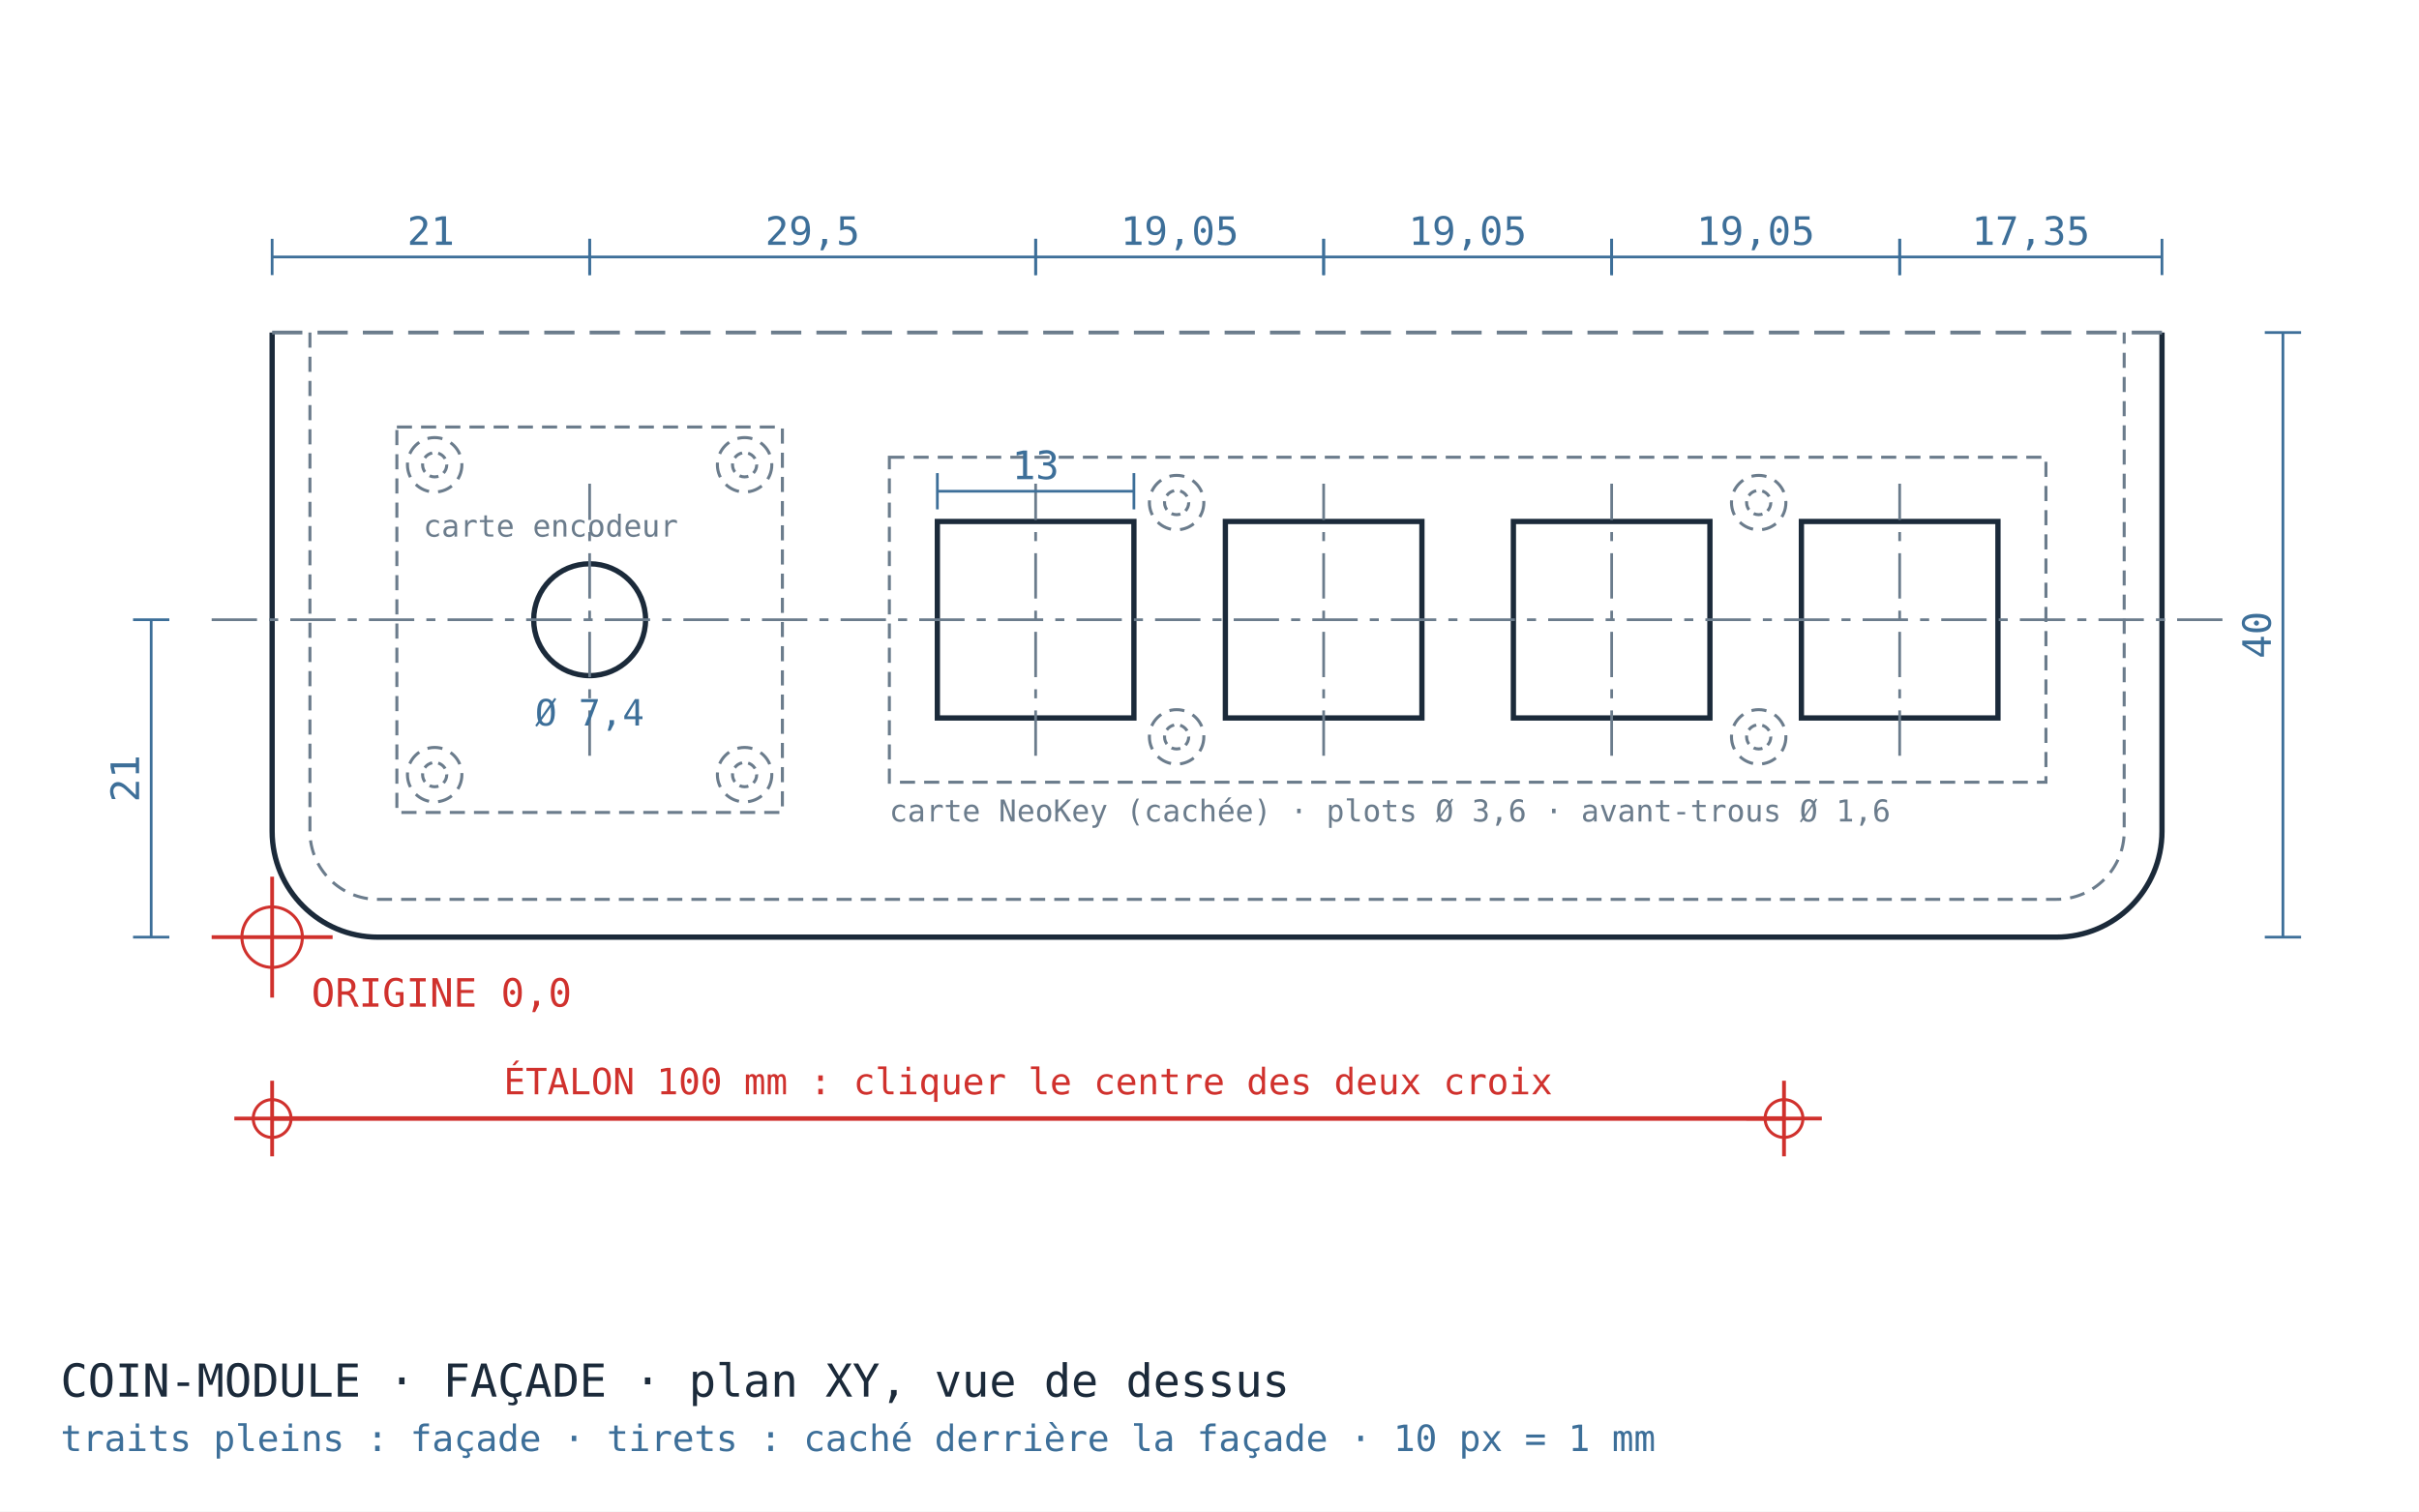
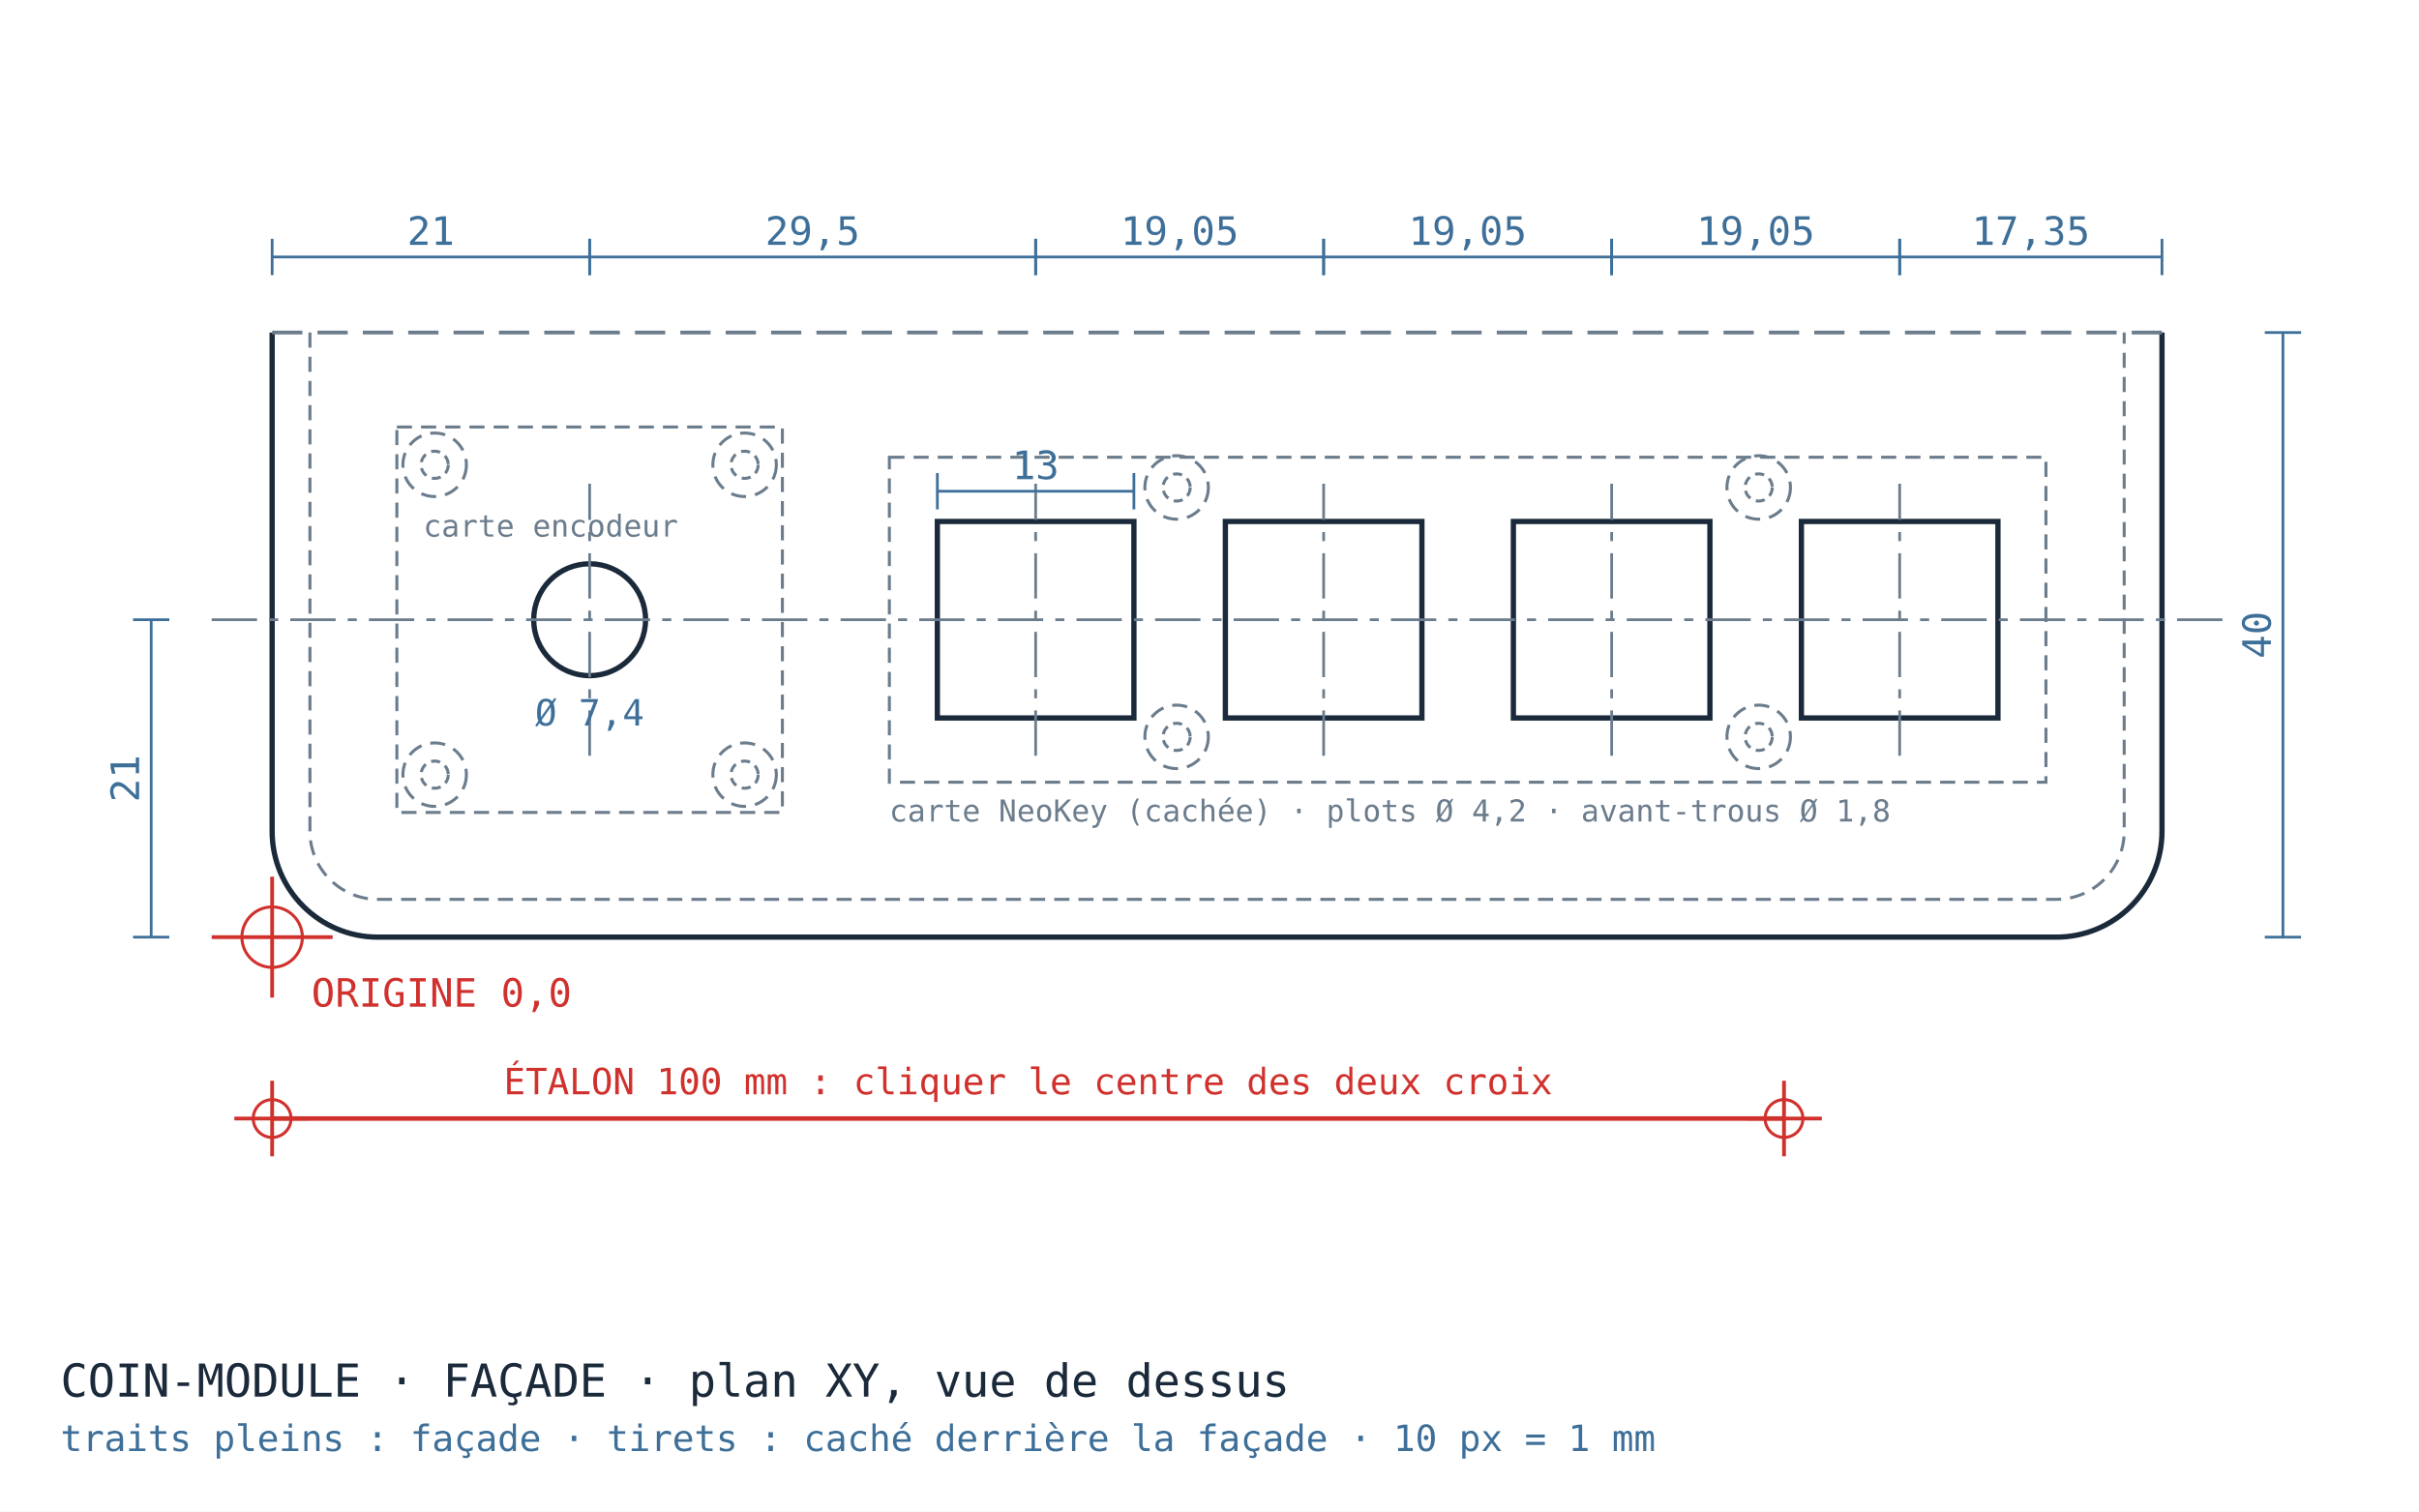
<svg xmlns="http://www.w3.org/2000/svg" width="1600" height="1000" viewBox="0 0 160 100">
  <rect width="160" height="100" fill="#ffffff" />
  <path d="M18 22 V55 A7 7 0 0 0 25 62 H136 A7 7 0 0 0 143 55 V22" fill="none" stroke="#1b2a3a" stroke-width="0.35" />
  <line x1="18" y1="22" x2="143" y2="22" stroke="#6b7c8c" stroke-width="0.25" stroke-dasharray="2 1" />
  <path d="M20.5 22 V55.0 A4.5 4.5 0 0 0 25.0 59.5 H136.0 A4.5 4.5 0 0 0 140.5 55.0 V22" fill="none" stroke="#6b7c8c" stroke-width="0.2" stroke-dasharray="1 0.6" />
  <rect x="58.825" y="30.25" width="76.5" height="21.5" rx="0" fill="none" stroke="#6b7c8c" stroke-width="0.2" stroke-dasharray="1 0.6" />
  <rect x="26.25" y="28.25" width="25.5" height="25.5" rx="0" fill="none" stroke="#6b7c8c" stroke-width="0.2" stroke-dasharray="1 0.6" />
-   <circle cx="77.825" cy="48.75" r="1.8" fill="none" stroke="#6b7c8c" stroke-width="0.2" stroke-dasharray="1 0.6" />
-   <circle cx="77.825" cy="48.75" r="0.8" fill="none" stroke="#6b7c8c" stroke-width="0.2" stroke-dasharray="0.6 0.4" />
-   <circle cx="116.325" cy="48.75" r="1.8" fill="none" stroke="#6b7c8c" stroke-width="0.2" stroke-dasharray="1 0.6" />
-   <circle cx="116.325" cy="48.75" r="0.8" fill="none" stroke="#6b7c8c" stroke-width="0.2" stroke-dasharray="0.6 0.4" />
-   <circle cx="77.825" cy="33.25" r="1.8" fill="none" stroke="#6b7c8c" stroke-width="0.2" stroke-dasharray="1 0.6" />
-   <circle cx="77.825" cy="33.25" r="0.8" fill="none" stroke="#6b7c8c" stroke-width="0.2" stroke-dasharray="0.6 0.4" />
-   <circle cx="116.325" cy="33.25" r="1.8" fill="none" stroke="#6b7c8c" stroke-width="0.2" stroke-dasharray="1 0.6" />
-   <circle cx="116.325" cy="33.25" r="0.8" fill="none" stroke="#6b7c8c" stroke-width="0.2" stroke-dasharray="0.6 0.4" />
-   <circle cx="28.75" cy="51.25" r="1.8" fill="none" stroke="#6b7c8c" stroke-width="0.2" stroke-dasharray="1 0.6" />
-   <circle cx="28.75" cy="51.25" r="0.8" fill="none" stroke="#6b7c8c" stroke-width="0.2" stroke-dasharray="0.6 0.4" />
-   <circle cx="49.25" cy="51.25" r="1.8" fill="none" stroke="#6b7c8c" stroke-width="0.2" stroke-dasharray="1 0.6" />
-   <circle cx="49.25" cy="51.25" r="0.8" fill="none" stroke="#6b7c8c" stroke-width="0.2" stroke-dasharray="0.6 0.4" />
-   <circle cx="28.75" cy="30.75" r="1.8" fill="none" stroke="#6b7c8c" stroke-width="0.2" stroke-dasharray="1 0.6" />
-   <circle cx="28.75" cy="30.75" r="0.8" fill="none" stroke="#6b7c8c" stroke-width="0.2" stroke-dasharray="0.6 0.4" />
-   <circle cx="49.25" cy="30.75" r="1.8" fill="none" stroke="#6b7c8c" stroke-width="0.2" stroke-dasharray="1 0.6" />
-   <circle cx="49.25" cy="30.75" r="0.8" fill="none" stroke="#6b7c8c" stroke-width="0.2" stroke-dasharray="0.6 0.4" />
+   <circle cx="77.825" cy="48.75" r="2.1" fill="none" stroke="#6b7c8c" stroke-width="0.2" stroke-dasharray="1 0.6" />
+   <circle cx="77.825" cy="48.75" r="0.9" fill="none" stroke="#6b7c8c" stroke-width="0.2" stroke-dasharray="0.6 0.4" />
+   <circle cx="116.325" cy="48.75" r="2.1" fill="none" stroke="#6b7c8c" stroke-width="0.2" stroke-dasharray="1 0.6" />
+   <circle cx="116.325" cy="48.75" r="0.9" fill="none" stroke="#6b7c8c" stroke-width="0.2" stroke-dasharray="0.6 0.4" />
+   <circle cx="77.825" cy="32.25" r="2.1" fill="none" stroke="#6b7c8c" stroke-width="0.2" stroke-dasharray="1 0.6" />
+   <circle cx="77.825" cy="32.25" r="0.9" fill="none" stroke="#6b7c8c" stroke-width="0.2" stroke-dasharray="0.6 0.4" />
+   <circle cx="116.325" cy="32.25" r="2.1" fill="none" stroke="#6b7c8c" stroke-width="0.2" stroke-dasharray="1 0.6" />
+   <circle cx="116.325" cy="32.25" r="0.9" fill="none" stroke="#6b7c8c" stroke-width="0.2" stroke-dasharray="0.6 0.4" />
+   <circle cx="28.75" cy="51.25" r="2.1" fill="none" stroke="#6b7c8c" stroke-width="0.2" stroke-dasharray="1 0.6" />
+   <circle cx="28.75" cy="51.25" r="0.9" fill="none" stroke="#6b7c8c" stroke-width="0.2" stroke-dasharray="0.6 0.4" />
+   <circle cx="49.25" cy="51.25" r="2.1" fill="none" stroke="#6b7c8c" stroke-width="0.2" stroke-dasharray="1 0.6" />
+   <circle cx="49.25" cy="51.25" r="0.9" fill="none" stroke="#6b7c8c" stroke-width="0.2" stroke-dasharray="0.6 0.4" />
+   <circle cx="28.75" cy="30.75" r="2.1" fill="none" stroke="#6b7c8c" stroke-width="0.2" stroke-dasharray="1 0.6" />
+   <circle cx="28.75" cy="30.75" r="0.9" fill="none" stroke="#6b7c8c" stroke-width="0.2" stroke-dasharray="0.6 0.4" />
+   <circle cx="49.25" cy="30.75" r="2.1" fill="none" stroke="#6b7c8c" stroke-width="0.2" stroke-dasharray="1 0.6" />
+   <circle cx="49.25" cy="30.75" r="0.9" fill="none" stroke="#6b7c8c" stroke-width="0.2" stroke-dasharray="0.6 0.4" />
  <rect x="62.0" y="34.5" width="13" height="13" rx="0" fill="none" stroke="#1b2a3a" stroke-width="0.35" />
  <line x1="68.5" y1="50" x2="68.5" y2="32" stroke="#6b7c8c" stroke-width="0.18" stroke-dasharray="3 0.8 0.6 0.8" />
  <rect x="81.05" y="34.5" width="13" height="13" rx="0" fill="none" stroke="#1b2a3a" stroke-width="0.35" />
  <line x1="87.55" y1="50" x2="87.55" y2="32" stroke="#6b7c8c" stroke-width="0.18" stroke-dasharray="3 0.8 0.6 0.8" />
  <rect x="100.1" y="34.5" width="13" height="13" rx="0" fill="none" stroke="#1b2a3a" stroke-width="0.35" />
  <line x1="106.6" y1="50" x2="106.6" y2="32" stroke="#6b7c8c" stroke-width="0.18" stroke-dasharray="3 0.8 0.6 0.8" />
  <rect x="119.15" y="34.5" width="13" height="13" rx="0" fill="none" stroke="#1b2a3a" stroke-width="0.35" />
  <line x1="125.65" y1="50" x2="125.65" y2="32" stroke="#6b7c8c" stroke-width="0.18" stroke-dasharray="3 0.8 0.6 0.8" />
  <circle cx="39" cy="41" r="3.7" fill="none" stroke="#1b2a3a" stroke-width="0.35" />
  <line x1="14" y1="41" x2="147" y2="41" stroke="#6b7c8c" stroke-width="0.18" stroke-dasharray="3 0.8 0.6 0.8" />
  <line x1="39" y1="50" x2="39" y2="32" stroke="#6b7c8c" stroke-width="0.18" stroke-dasharray="3 0.8 0.6 0.8" />
  <line x1="18" y1="17" x2="39" y2="17" stroke="#3d6f99" stroke-width="0.18" />
  <line x1="18" y1="18.2" x2="18" y2="15.8" stroke="#3d6f99" stroke-width="0.18" />
  <line x1="39" y1="18.2" x2="39" y2="15.8" stroke="#3d6f99" stroke-width="0.18" />
  <text x="28.5" y="16.2" font-family="Consolas, 'IBM Plex Mono', monospace" font-size="2.6" fill="#3d6f99" text-anchor="middle">21</text>
  <line x1="39" y1="17" x2="68.5" y2="17" stroke="#3d6f99" stroke-width="0.18" />
  <line x1="39" y1="18.2" x2="39" y2="15.8" stroke="#3d6f99" stroke-width="0.18" />
  <line x1="68.5" y1="18.2" x2="68.5" y2="15.8" stroke="#3d6f99" stroke-width="0.18" />
  <text x="53.75" y="16.2" font-family="Consolas, 'IBM Plex Mono', monospace" font-size="2.6" fill="#3d6f99" text-anchor="middle">29,5</text>
  <line x1="68.5" y1="17" x2="87.55" y2="17" stroke="#3d6f99" stroke-width="0.18" />
  <line x1="68.5" y1="18.2" x2="68.5" y2="15.8" stroke="#3d6f99" stroke-width="0.18" />
  <line x1="87.55" y1="18.2" x2="87.55" y2="15.8" stroke="#3d6f99" stroke-width="0.18" />
  <text x="78.025" y="16.2" font-family="Consolas, 'IBM Plex Mono', monospace" font-size="2.6" fill="#3d6f99" text-anchor="middle">19,05</text>
  <line x1="87.55" y1="17" x2="106.6" y2="17" stroke="#3d6f99" stroke-width="0.18" />
  <line x1="87.55" y1="18.2" x2="87.55" y2="15.8" stroke="#3d6f99" stroke-width="0.18" />
  <line x1="106.6" y1="18.2" x2="106.6" y2="15.8" stroke="#3d6f99" stroke-width="0.18" />
  <text x="97.075" y="16.2" font-family="Consolas, 'IBM Plex Mono', monospace" font-size="2.6" fill="#3d6f99" text-anchor="middle">19,05</text>
  <line x1="106.6" y1="17" x2="125.65" y2="17" stroke="#3d6f99" stroke-width="0.18" />
  <line x1="106.6" y1="18.2" x2="106.6" y2="15.8" stroke="#3d6f99" stroke-width="0.18" />
  <line x1="125.65" y1="18.2" x2="125.65" y2="15.8" stroke="#3d6f99" stroke-width="0.18" />
  <text x="116.125" y="16.2" font-family="Consolas, 'IBM Plex Mono', monospace" font-size="2.6" fill="#3d6f99" text-anchor="middle">19,05</text>
  <line x1="125.65" y1="17" x2="143" y2="17" stroke="#3d6f99" stroke-width="0.18" />
  <line x1="125.65" y1="18.2" x2="125.65" y2="15.8" stroke="#3d6f99" stroke-width="0.18" />
  <line x1="143" y1="18.2" x2="143" y2="15.8" stroke="#3d6f99" stroke-width="0.18" />
  <text x="134.325" y="16.2" font-family="Consolas, 'IBM Plex Mono', monospace" font-size="2.6" fill="#3d6f99" text-anchor="middle">17,35</text>
  <line x1="10" y1="62" x2="10" y2="41" stroke="#3d6f99" stroke-width="0.18" />
  <line x1="8.8" y1="62" x2="11.2" y2="62" stroke="#3d6f99" stroke-width="0.18" />
  <line x1="8.8" y1="41" x2="11.2" y2="41" stroke="#3d6f99" stroke-width="0.18" />
  <text x="9.2" y="51.5" font-family="Consolas, 'IBM Plex Mono', monospace" font-size="2.6" fill="#3d6f99" text-anchor="middle" transform="rotate(-90 9.2 51.5)">21</text>
  <line x1="151" y1="62" x2="151" y2="22" stroke="#3d6f99" stroke-width="0.18" />
  <line x1="149.8" y1="62" x2="152.2" y2="62" stroke="#3d6f99" stroke-width="0.18" />
  <line x1="149.8" y1="22" x2="152.2" y2="22" stroke="#3d6f99" stroke-width="0.18" />
  <text x="150.2" y="42.0" font-family="Consolas, 'IBM Plex Mono', monospace" font-size="2.6" fill="#3d6f99" text-anchor="middle" transform="rotate(-90 150.2 42.0)">40</text>
  <line x1="62.0" y1="32.5" x2="75.0" y2="32.5" stroke="#3d6f99" stroke-width="0.18" />
  <line x1="62.0" y1="33.7" x2="62.0" y2="31.3" stroke="#3d6f99" stroke-width="0.18" />
  <line x1="75.0" y1="33.7" x2="75.0" y2="31.3" stroke="#3d6f99" stroke-width="0.18" />
  <text x="68.5" y="31.7" font-family="Consolas, 'IBM Plex Mono', monospace" font-size="2.6" fill="#3d6f99" text-anchor="middle">13</text>
  <text x="39" y="48" font-family="Consolas, 'IBM Plex Mono', monospace" font-size="2.4" fill="#3d6f99" text-anchor="middle">Ø 7,4</text>
-   <text x="58.825" y="54.35" font-family="Consolas, 'IBM Plex Mono', monospace" font-size="2" fill="#6b7c8c" text-anchor="start">carte NeoKey (cachée) · plots Ø 3,6 · avant-trous Ø 1,6</text>
+   <text x="58.825" y="54.35" font-family="Consolas, 'IBM Plex Mono', monospace" font-size="2" fill="#6b7c8c" text-anchor="start">carte NeoKey (cachée) · plots Ø 4,2 · avant-trous Ø 1,8</text>
  <text x="28" y="35.5" font-family="Consolas, 'IBM Plex Mono', monospace" font-size="2" fill="#6b7c8c" text-anchor="start">carte encodeur</text>
  <line x1="14" y1="62" x2="22" y2="62" stroke="#d0312d" stroke-width="0.25" />
  <line x1="18" y1="66" x2="18" y2="58" stroke="#d0312d" stroke-width="0.25" />
  <circle cx="18" cy="62" r="2.0" fill="none" stroke="#d0312d" stroke-width="0.2" />
  <text x="20.6" y="66.6" font-family="Consolas, 'IBM Plex Mono', monospace" font-size="2.6" fill="#d0312d" text-anchor="start">ORIGINE 0,0</text>
  <line x1="18" y1="74" x2="118" y2="74" stroke="#d0312d" stroke-width="0.3" />
  <line x1="15.5" y1="74" x2="20.5" y2="74" stroke="#d0312d" stroke-width="0.25" />
  <line x1="18" y1="76.5" x2="18" y2="71.5" stroke="#d0312d" stroke-width="0.25" />
  <circle cx="18" cy="74" r="1.25" fill="none" stroke="#d0312d" stroke-width="0.2" />
  <line x1="115.5" y1="74" x2="120.5" y2="74" stroke="#d0312d" stroke-width="0.25" />
  <line x1="118" y1="76.5" x2="118" y2="71.5" stroke="#d0312d" stroke-width="0.25" />
  <circle cx="118" cy="74" r="1.25" fill="none" stroke="#d0312d" stroke-width="0.2" />
  <text x="68.0" y="72.4" font-family="Consolas, 'IBM Plex Mono', monospace" font-size="2.4" fill="#d0312d" text-anchor="middle">ÉTALON 100 mm : cliquer le centre des deux croix</text>
  <text x="4" y="92.4" font-family="Consolas, 'IBM Plex Mono', monospace" font-size="3" fill="#1b2a3a">COIN-MODULE · FAÇADE · plan XY, vue de dessus</text>
  <text x="4" y="96.0" font-family="Consolas, 'IBM Plex Mono', monospace" font-size="2.4" fill="#3d6f99">traits pleins : façade · tirets : caché derrière la façade · 10 px = 1 mm</text>
</svg>
